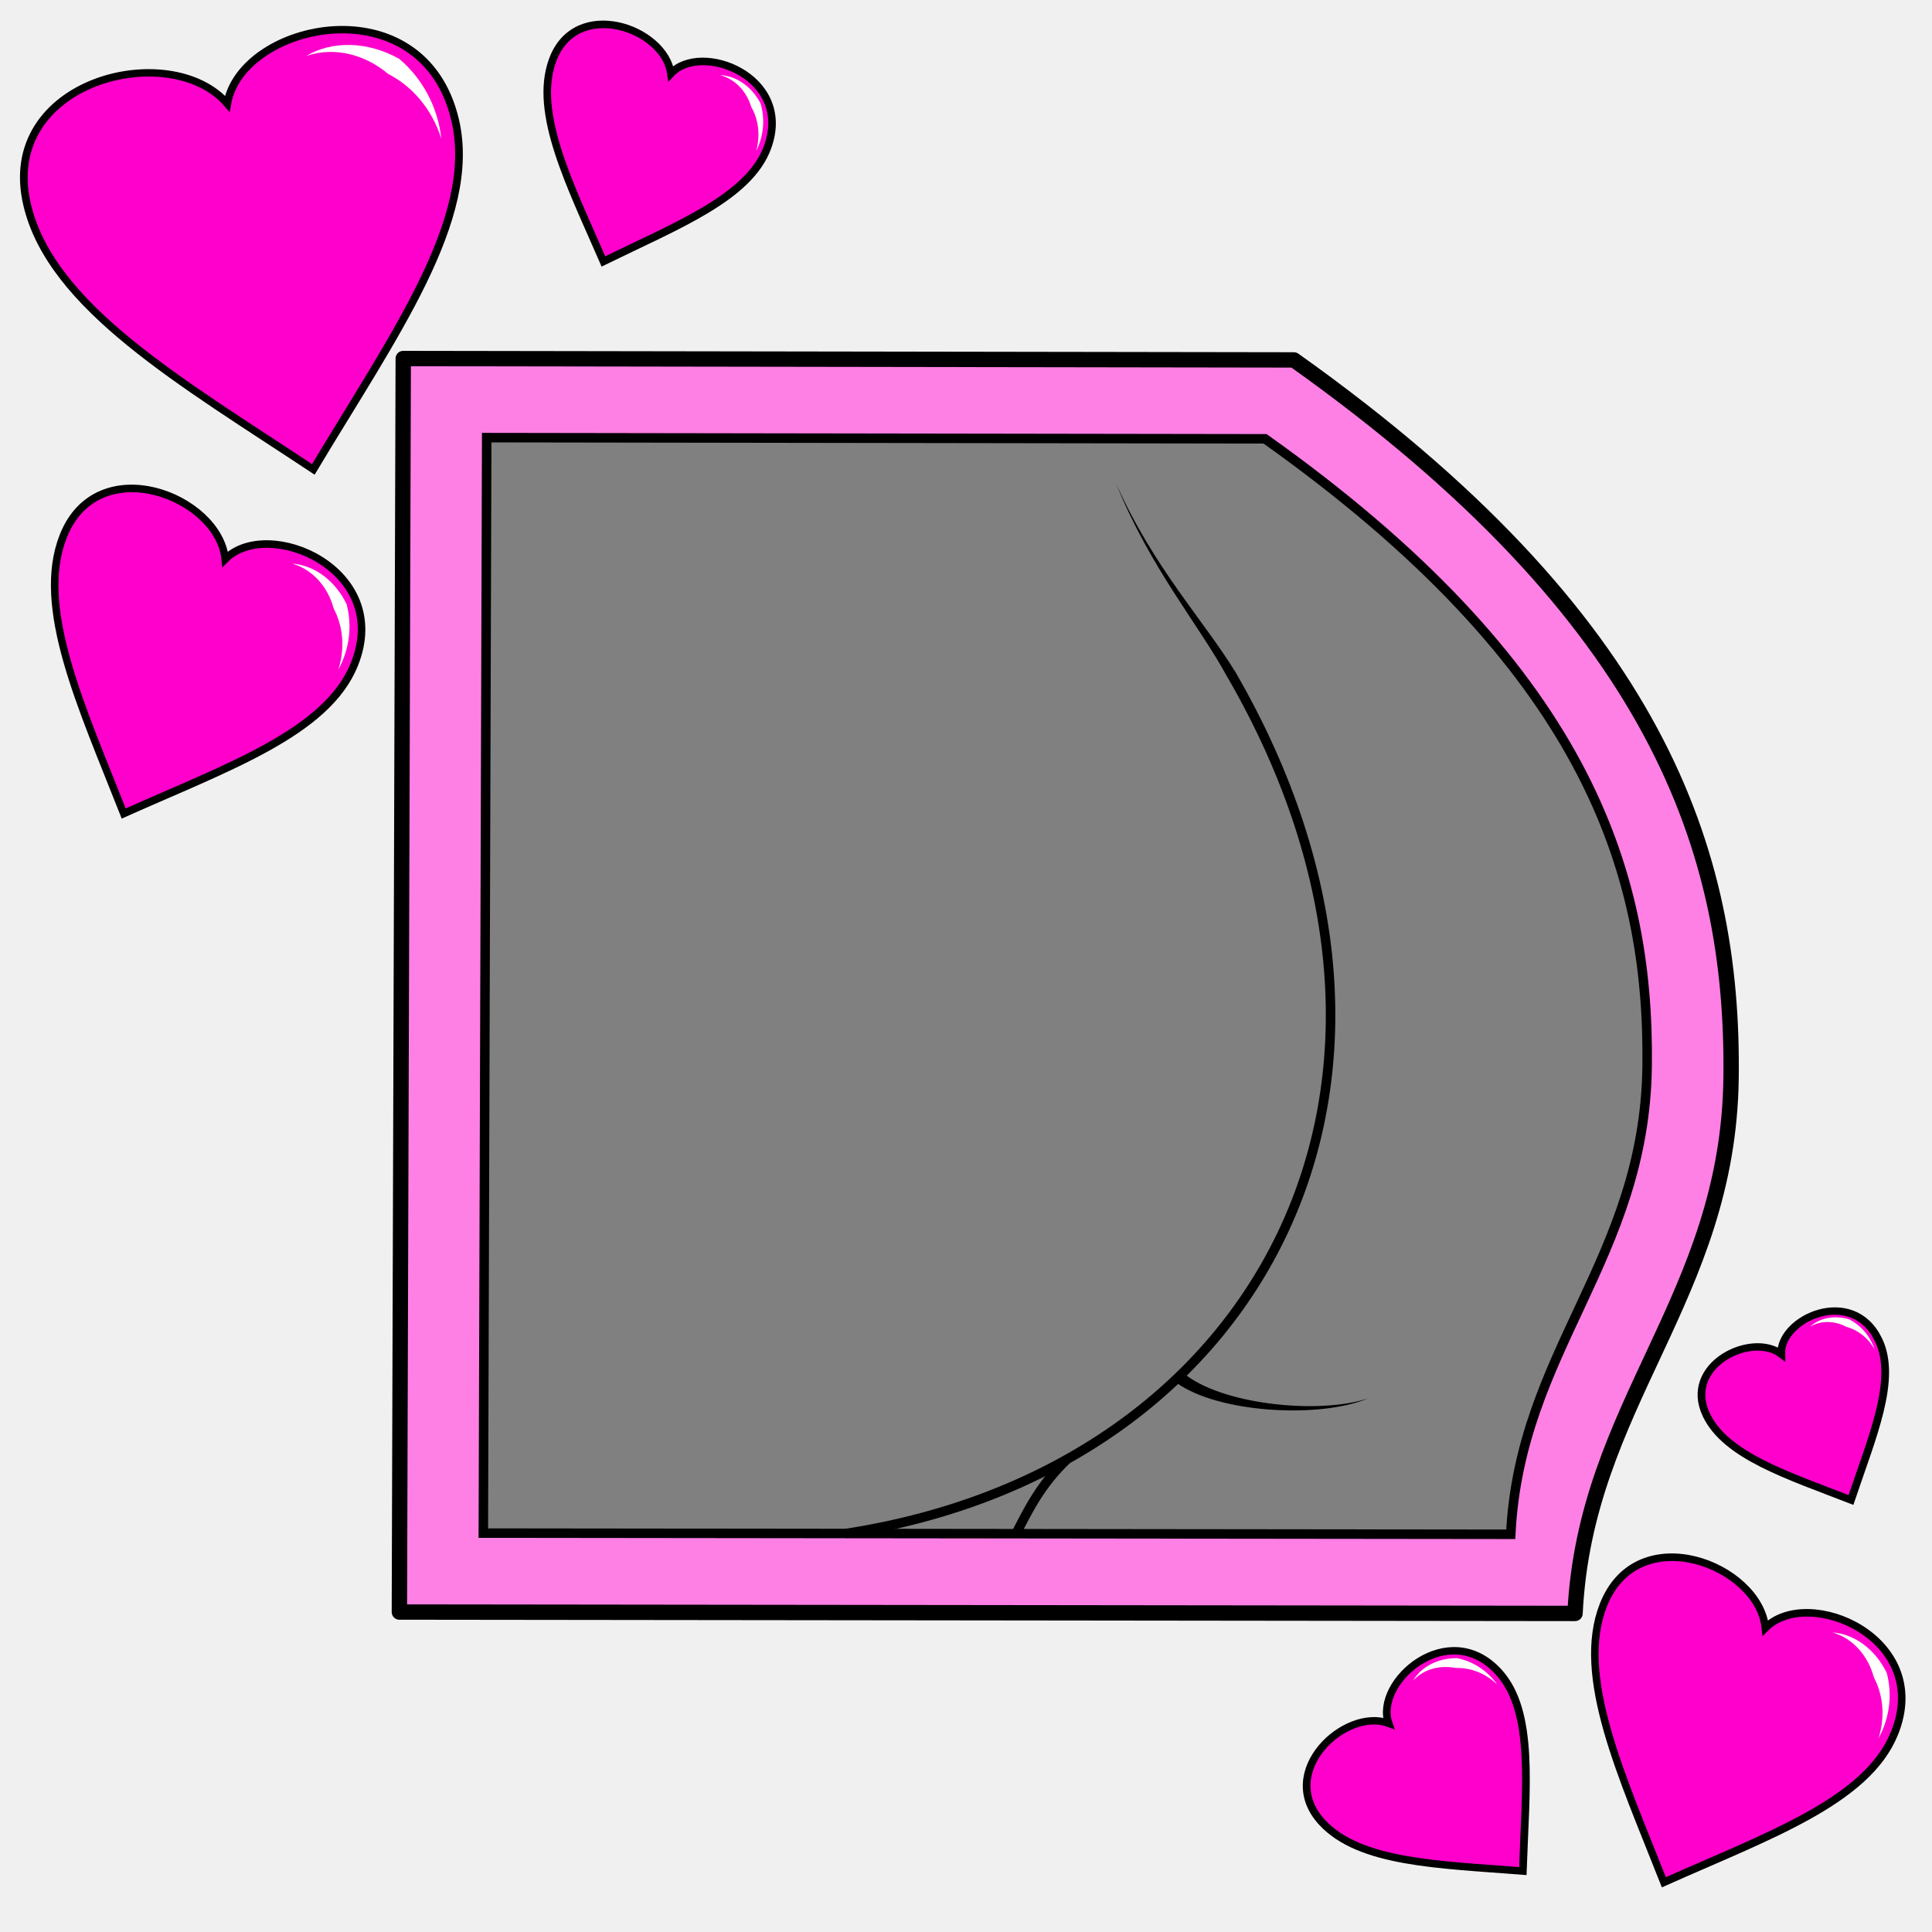
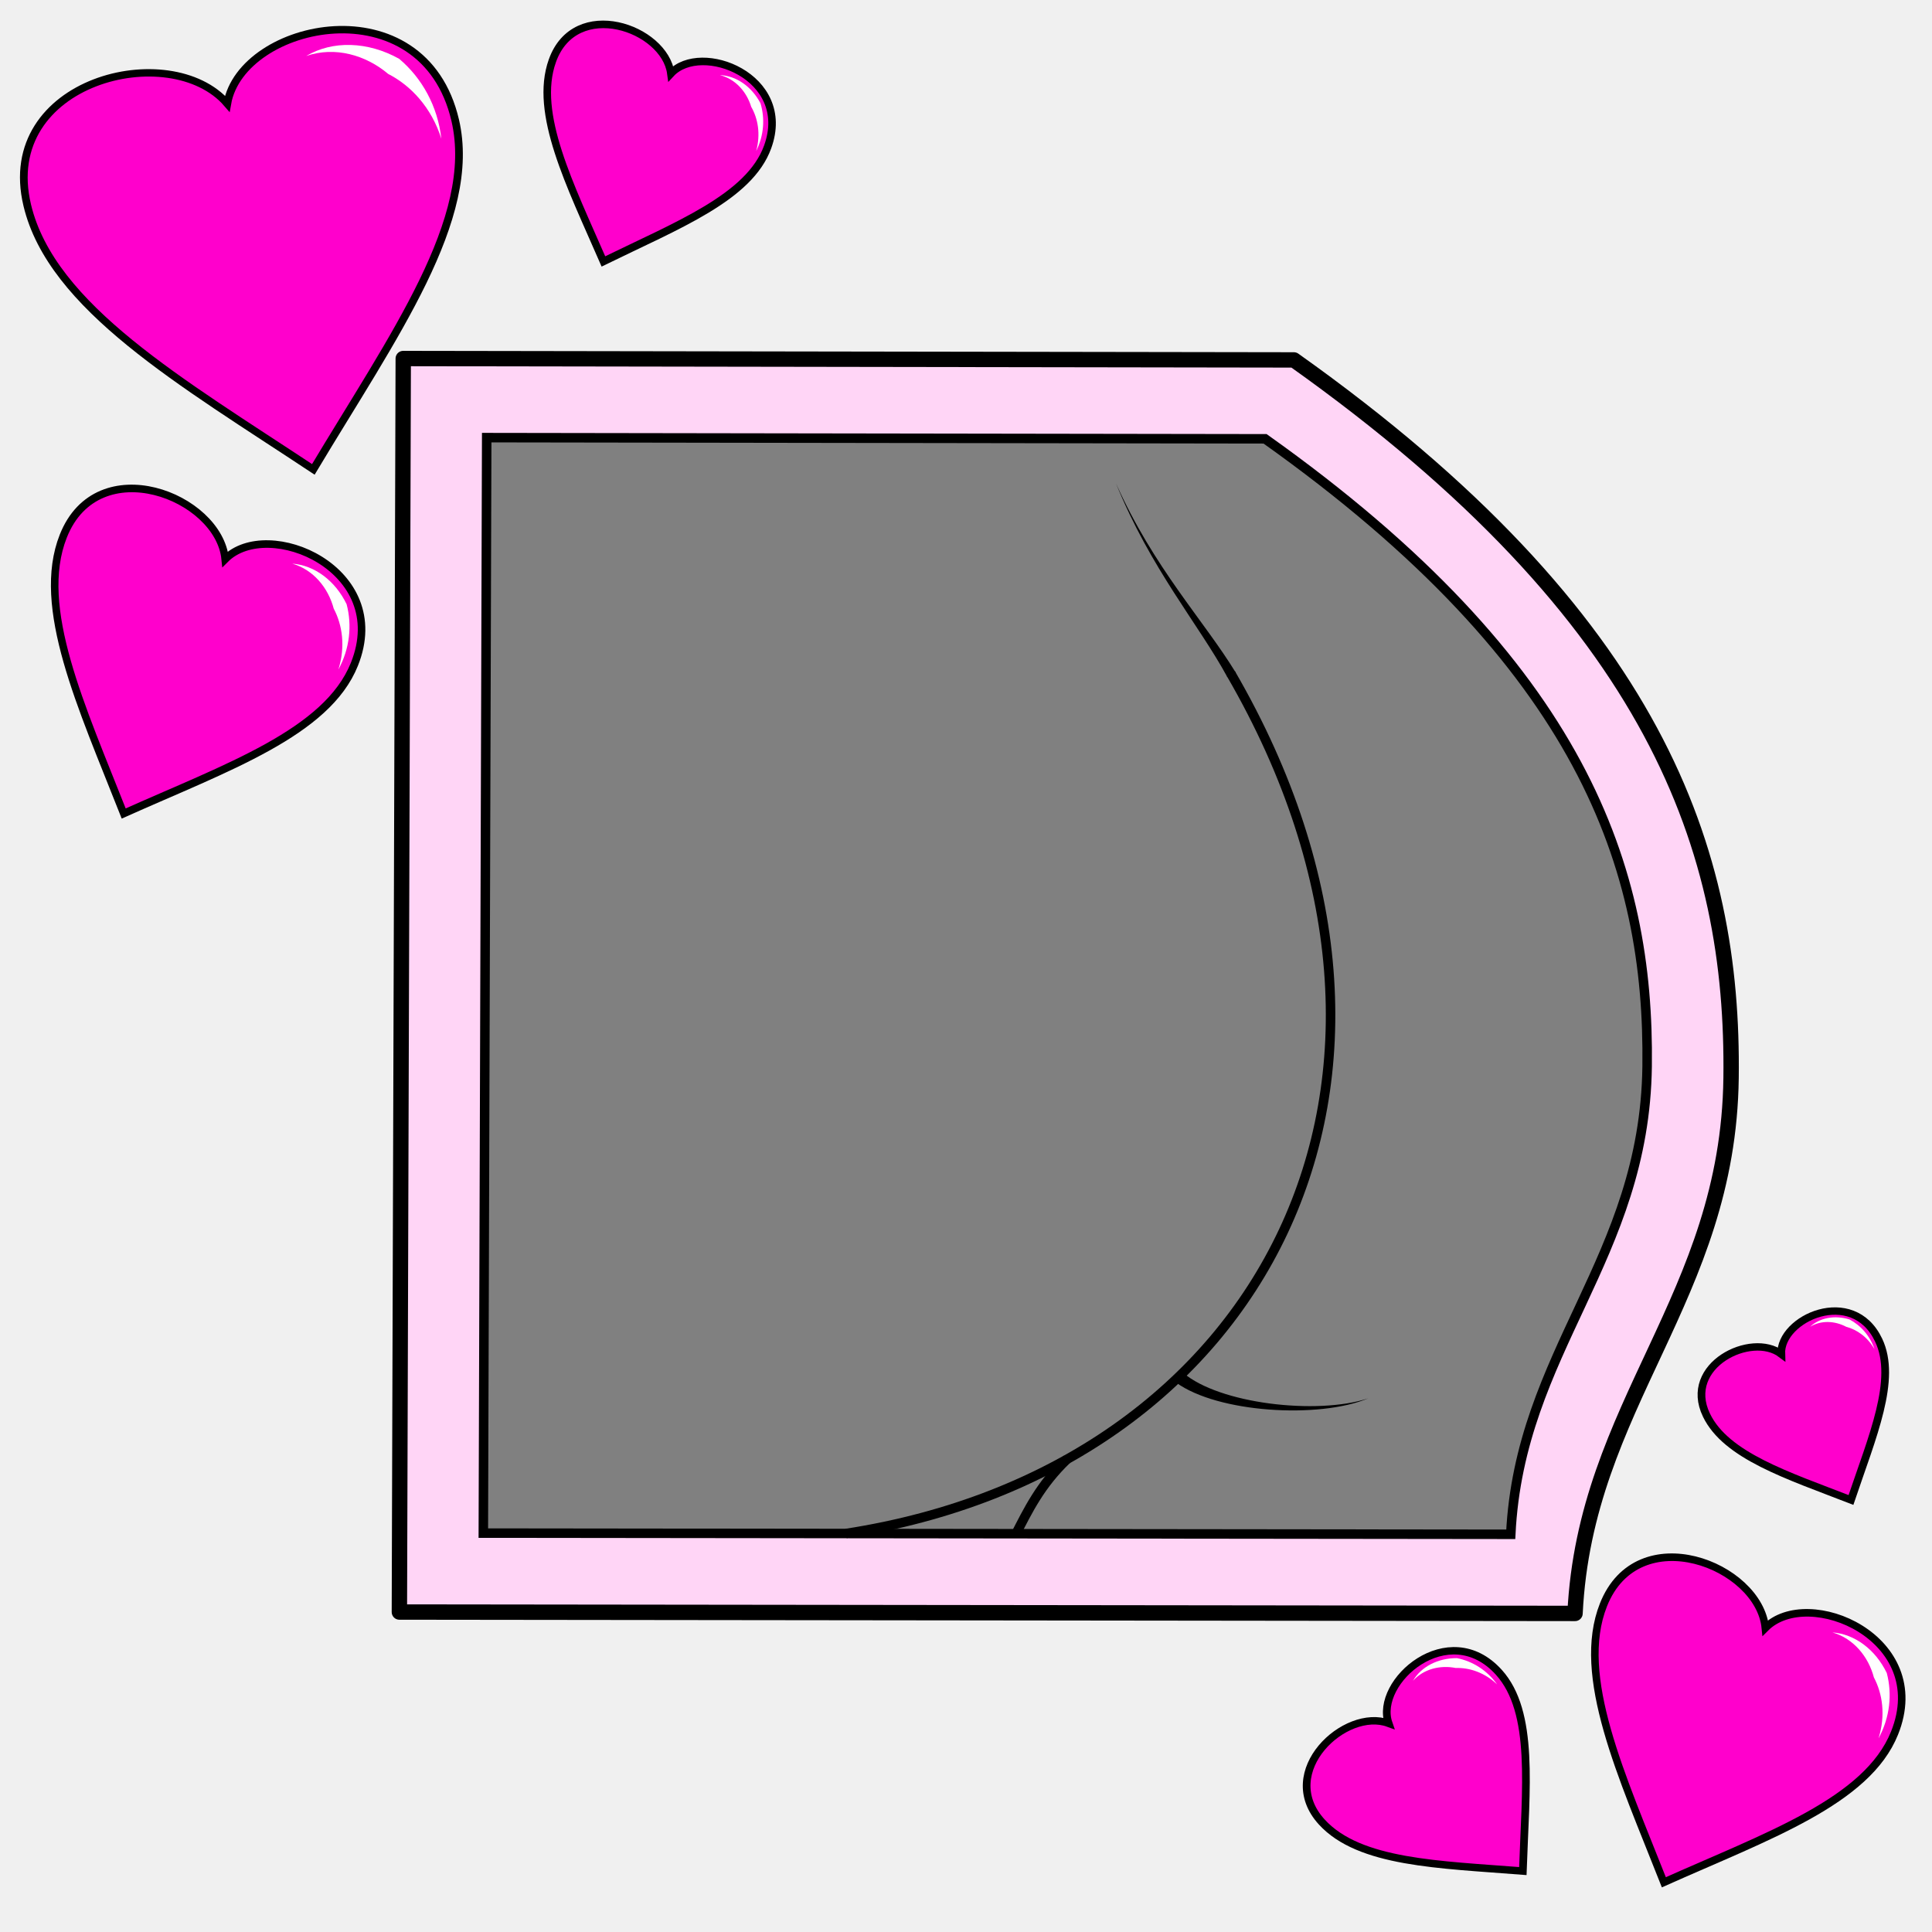
<svg xmlns="http://www.w3.org/2000/svg" width="100%" height="100%" viewBox="0 0 64 64" id="svg4311" version="1.1">
  <defs id="defs4313">
    </defs>
  <g id="layer1" transform="translate(0,-988.3622)" style="display:inline">
-     <path id="path4199" d="m 52.175,1041.809 c 0.337,-6.941 5.076,-10.449 5.169,-17.738 0.095,-7.477 -2.404,-15.208 -14.482,-23.786 l -29.504,-0.046 -0.128,41.524 z" style="fill:#ff80e5;fill-rule:evenodd;stroke:#000000;stroke-width:0.509;stroke-linecap:butt;stroke-linejoin:round;stroke-miterlimit:4;stroke-dasharray:none;stroke-opacity:1" />
+     <path id="path4199" d="m 52.175,1041.809 c 0.337,-6.941 5.076,-10.449 5.169,-17.738 0.095,-7.477 -2.404,-15.208 -14.482,-23.786 l -29.504,-0.046 -0.128,41.524 z" style="fill:#ffd5f6;fill-rule:evenodd;stroke:#000000;stroke-width:0.509;stroke-linecap:butt;stroke-linejoin:round;stroke-miterlimit:4;stroke-dasharray:none;stroke-opacity:1" />
    <g id="g4167" transform="matrix(0.2902729,-0.05863129,0.06637238,0.2805126,-68.75137,710.8854)" style="stroke-width:0.856;stroke-miterlimit:4;stroke-dasharray:none">
      <path id="path4859" d="m 7.862,1015.051 c -0.024,-14.737 19.915,-15.62 24.403,-6.885 3.668,-8.902 24.456,-9.123 24.398,7.059 -0.041,11.621 -12.317,22.904 -24.449,36.117 -12.07,-12.802 -24.332,-24.219 -24.352,-36.29 z" style="fill:#ff00cc;fill-opacity:1;fill-rule:evenodd;stroke:#000000;stroke-width:0.856;stroke-linecap:butt;stroke-linejoin:miter;stroke-miterlimit:4;stroke-dasharray:none;stroke-opacity:1" />
      <path id="path4152" d="m 42.092,1004.587 c 3.244,-1.158 7.076,-0.268 10.055,2.438 1.99,2.695 2.972,6.206 2.532,9.965 -0.274,-3.792 -1.978,-6.717 -4.122,-8.515 -1.952,-2.642 -5.08,-4.345 -8.465,-3.888 z" style="fill:#ffffff;fill-rule:evenodd;stroke:none;stroke-width:0.856;stroke-linecap:butt;stroke-linejoin:miter;stroke-miterlimit:4;stroke-dasharray:none;stroke-opacity:1" />
    </g>
    <g transform="matrix(0.197868,0.08633349,-0.07763005,0.1952752,130.359,842.6331)" id="g4167-9" style="display:inline;stroke-width:1.174;stroke-miterlimit:4;stroke-dasharray:none">
      <path style="fill:#ff00cc;fill-opacity:1;fill-rule:evenodd;stroke:#000000;stroke-width:1.174;stroke-linecap:butt;stroke-linejoin:miter;stroke-miterlimit:4;stroke-dasharray:none;stroke-opacity:1" d="m 7.862,1015.051 c -0.024,-14.737 19.915,-15.62 24.403,-6.885 3.668,-8.902 24.456,-9.123 24.398,7.059 -0.041,11.621 -12.317,22.904 -24.449,36.117 -12.07,-12.802 -24.332,-24.219 -24.352,-36.29 z" id="path4859-9" />
      <path style="fill:#ffffff;fill-rule:evenodd;stroke:none;stroke-width:1.174;stroke-linecap:butt;stroke-linejoin:miter;stroke-opacity:1;stroke-miterlimit:4;stroke-dasharray:none" d="m 42.092,1004.587 c 3.244,-1.158 7.076,-0.268 10.055,2.438 1.99,2.695 2.972,6.206 2.532,9.965 -0.274,-3.792 -1.978,-6.717 -4.122,-8.515 -1.952,-2.642 -5.08,-4.345 -8.465,-3.888 z" id="path4152-1" />
    </g>
    <g transform="matrix(0.1198017,-0.1020563,0.1031388,0.1132705,-61.84739,934.5455)" id="g4167-9-3" style="display:inline;stroke-width:1.611;stroke-miterlimit:4;stroke-dasharray:none">
      <path style="fill:#ff00cc;fill-opacity:1;fill-rule:evenodd;stroke:#000000;stroke-width:1.611;stroke-linecap:butt;stroke-linejoin:miter;stroke-miterlimit:4;stroke-dasharray:none;stroke-opacity:1" d="m 7.862,1015.051 c -0.024,-14.737 19.915,-15.62 24.403,-6.885 3.668,-8.902 24.456,-9.123 24.398,7.059 -0.041,11.621 -12.317,22.904 -24.449,36.117 -12.07,-12.802 -24.332,-24.219 -24.352,-36.29 z" id="path4859-9-9" />
      <path style="fill:#ffffff;fill-rule:evenodd;stroke:none;stroke-width:1.611;stroke-linecap:butt;stroke-linejoin:miter;stroke-opacity:1;stroke-miterlimit:4;stroke-dasharray:none" d="m 42.092,1004.587 c 3.244,-1.158 7.076,-0.268 10.055,2.438 1.99,2.695 2.972,6.206 2.532,9.965 -0.274,-3.792 -1.978,-6.717 -4.122,-8.515 -1.952,-2.642 -5.08,-4.345 -8.465,-3.888 z" id="path4152-1-1" />
    </g>
    <g transform="matrix(0.197868,0.08633349,-0.07763005,0.1952752,79.33922,807.2285)" id="g4167-9-7" style="display:inline;stroke-width:1.174;stroke-miterlimit:4;stroke-dasharray:none">
      <path style="fill:#ff00cc;fill-opacity:1;fill-rule:evenodd;stroke:#000000;stroke-width:1.174;stroke-linecap:butt;stroke-linejoin:miter;stroke-miterlimit:4;stroke-dasharray:none;stroke-opacity:1" d="m 7.862,1015.051 c -0.024,-14.737 19.915,-15.62 24.403,-6.885 3.668,-8.902 24.456,-9.123 24.398,7.059 -0.041,11.621 -12.317,22.904 -24.449,36.117 -12.07,-12.802 -24.332,-24.219 -24.352,-36.29 z" id="path4859-9-8" />
      <path style="fill:#ffffff;fill-rule:evenodd;stroke:none;stroke-width:1.174;stroke-linecap:butt;stroke-linejoin:miter;stroke-miterlimit:4;stroke-dasharray:none;stroke-opacity:1" d="m 42.092,1004.587 c 3.244,-1.158 7.076,-0.268 10.055,2.438 1.99,2.695 2.972,6.206 2.532,9.965 -0.274,-3.792 -1.978,-6.717 -4.122,-8.515 -1.952,-2.642 -5.08,-4.345 -8.465,-3.888 z" id="path4152-1-2" />
    </g>
    <g transform="matrix(0.1463575,0.0578568,-0.05158193,0.1442467,69.50443,843.5061)" id="g4167-9-9" style="display:inline;stroke-width:1.611;stroke-miterlimit:4;stroke-dasharray:none">
      <path style="fill:#ff00cc;fill-opacity:1;fill-rule:evenodd;stroke:#000000;stroke-width:1.611;stroke-linecap:butt;stroke-linejoin:miter;stroke-miterlimit:4;stroke-dasharray:none;stroke-opacity:1" d="m 7.862,1015.051 c -0.024,-14.737 19.915,-15.62 24.403,-6.885 3.668,-8.902 24.456,-9.123 24.398,7.059 -0.041,11.621 -12.317,22.904 -24.449,36.117 -12.07,-12.802 -24.332,-24.219 -24.352,-36.29 z" id="path4859-9-3" />
      <path style="fill:#ffffff;fill-rule:evenodd;stroke:none;stroke-width:1.611;stroke-linecap:butt;stroke-linejoin:miter;stroke-miterlimit:4;stroke-dasharray:none;stroke-opacity:1" d="m 42.092,1004.587 c 3.244,-1.158 7.076,-0.268 10.055,2.438 1.99,2.695 2.972,6.206 2.532,9.965 -0.274,-3.792 -1.978,-6.717 -4.122,-8.515 -1.952,-2.642 -5.08,-4.345 -8.465,-3.888 z" id="path4152-1-3" />
    </g>
    <g transform="matrix(0.1167134,-0.05126626,0.05362751,0.1118987,1.175167,922.0585)" id="g4167-9-6" style="display:inline;stroke-width:1.988;stroke-miterlimit:4;stroke-dasharray:none">
      <path style="fill:#ff00cc;fill-opacity:1;fill-rule:evenodd;stroke:#000000;stroke-width:1.988;stroke-linecap:butt;stroke-linejoin:miter;stroke-miterlimit:4;stroke-dasharray:none;stroke-opacity:1" d="m 7.862,1015.051 c -0.024,-14.737 19.915,-15.62 24.403,-6.885 3.668,-8.902 24.456,-9.123 24.398,7.059 -0.041,11.621 -12.317,22.904 -24.449,36.117 -12.07,-12.802 -24.332,-24.219 -24.352,-36.29 z" id="path4859-9-1" />
      <path style="fill:#ffffff;fill-rule:evenodd;stroke:none;stroke-width:1.988;stroke-linecap:butt;stroke-linejoin:miter;stroke-opacity:1;stroke-miterlimit:4;stroke-dasharray:none" d="m 42.092,1004.587 c 3.244,-1.158 7.076,-0.268 10.055,2.438 1.99,2.695 2.972,6.206 2.532,9.965 -0.274,-3.792 -1.978,-6.717 -4.122,-8.515 -1.952,-2.642 -5.08,-4.345 -8.465,-3.888 z" id="path4152-1-6" />
    </g>
    <g id="g4201" transform="matrix(0.9801,0,0,0.9801,1.595699,20.10923)">
      <path id="path4242" d="m 49.434,1039.77 c 0.3,-6.189 4.526,-9.317 4.609,-15.816 0.085,-6.667 -2.143,-13.561 -12.913,-21.21 l -26.308,-0.04 -0.114,37.026 z" style="fill:#808080;fill-rule:evenodd;stroke:#000000;stroke-width:0.321;stroke-linecap:butt;stroke-linejoin:miter;stroke-miterlimit:4;stroke-dasharray:none;stroke-opacity:1" />
      <path id="path4246" d="m 26.965,1039.743 c 14.121,-2.187 20.959,-15.355 13.013,-29.056" style="fill:none;fill-rule:evenodd;stroke:#000000;stroke-width:0.321;stroke-linecap:butt;stroke-linejoin:miter;stroke-miterlimit:4;stroke-dasharray:none;stroke-opacity:1" />
      <path id="path4248" d="m 38.194,1034.438 c -0.027,0.066 -0.052,0.133 -0.075,0.201 0.723,0.524 1.93,0.821 3.132,0.913 1.247,0.096 2.53,-0.026 3.362,-0.376 -0.85,0.283 -2.125,0.332 -3.34,0.171 -1.197,-0.159 -2.305,-0.518 -2.904,-1.029 -0.057,0.041 -0.116,0.081 -0.176,0.119 z" style="fill:#000000;fill-rule:evenodd;stroke:none;stroke-width:1px;stroke-linecap:butt;stroke-linejoin:miter;stroke-opacity:1" />
      <path id="path4256" d="m 34.443,1037.227 c -0.913,0.871 -1.332,1.749 -1.756,2.574" style="fill:none;fill-rule:evenodd;stroke:#000000;stroke-width:0.321;stroke-linecap:butt;stroke-linejoin:miter;stroke-miterlimit:4;stroke-dasharray:none;stroke-opacity:1" />
      <path id="path4258" d="m 40.135,1010.639 c -1.077,-1.759 -2.772,-3.539 -4.042,-6.384 1.17,2.885 2.801,4.77 3.763,6.545 z" style="fill:#000000;fill-rule:evenodd;stroke:none;stroke-width:1px;stroke-linecap:butt;stroke-linejoin:miter;stroke-opacity:1" />
    </g>
  </g>
</svg>
